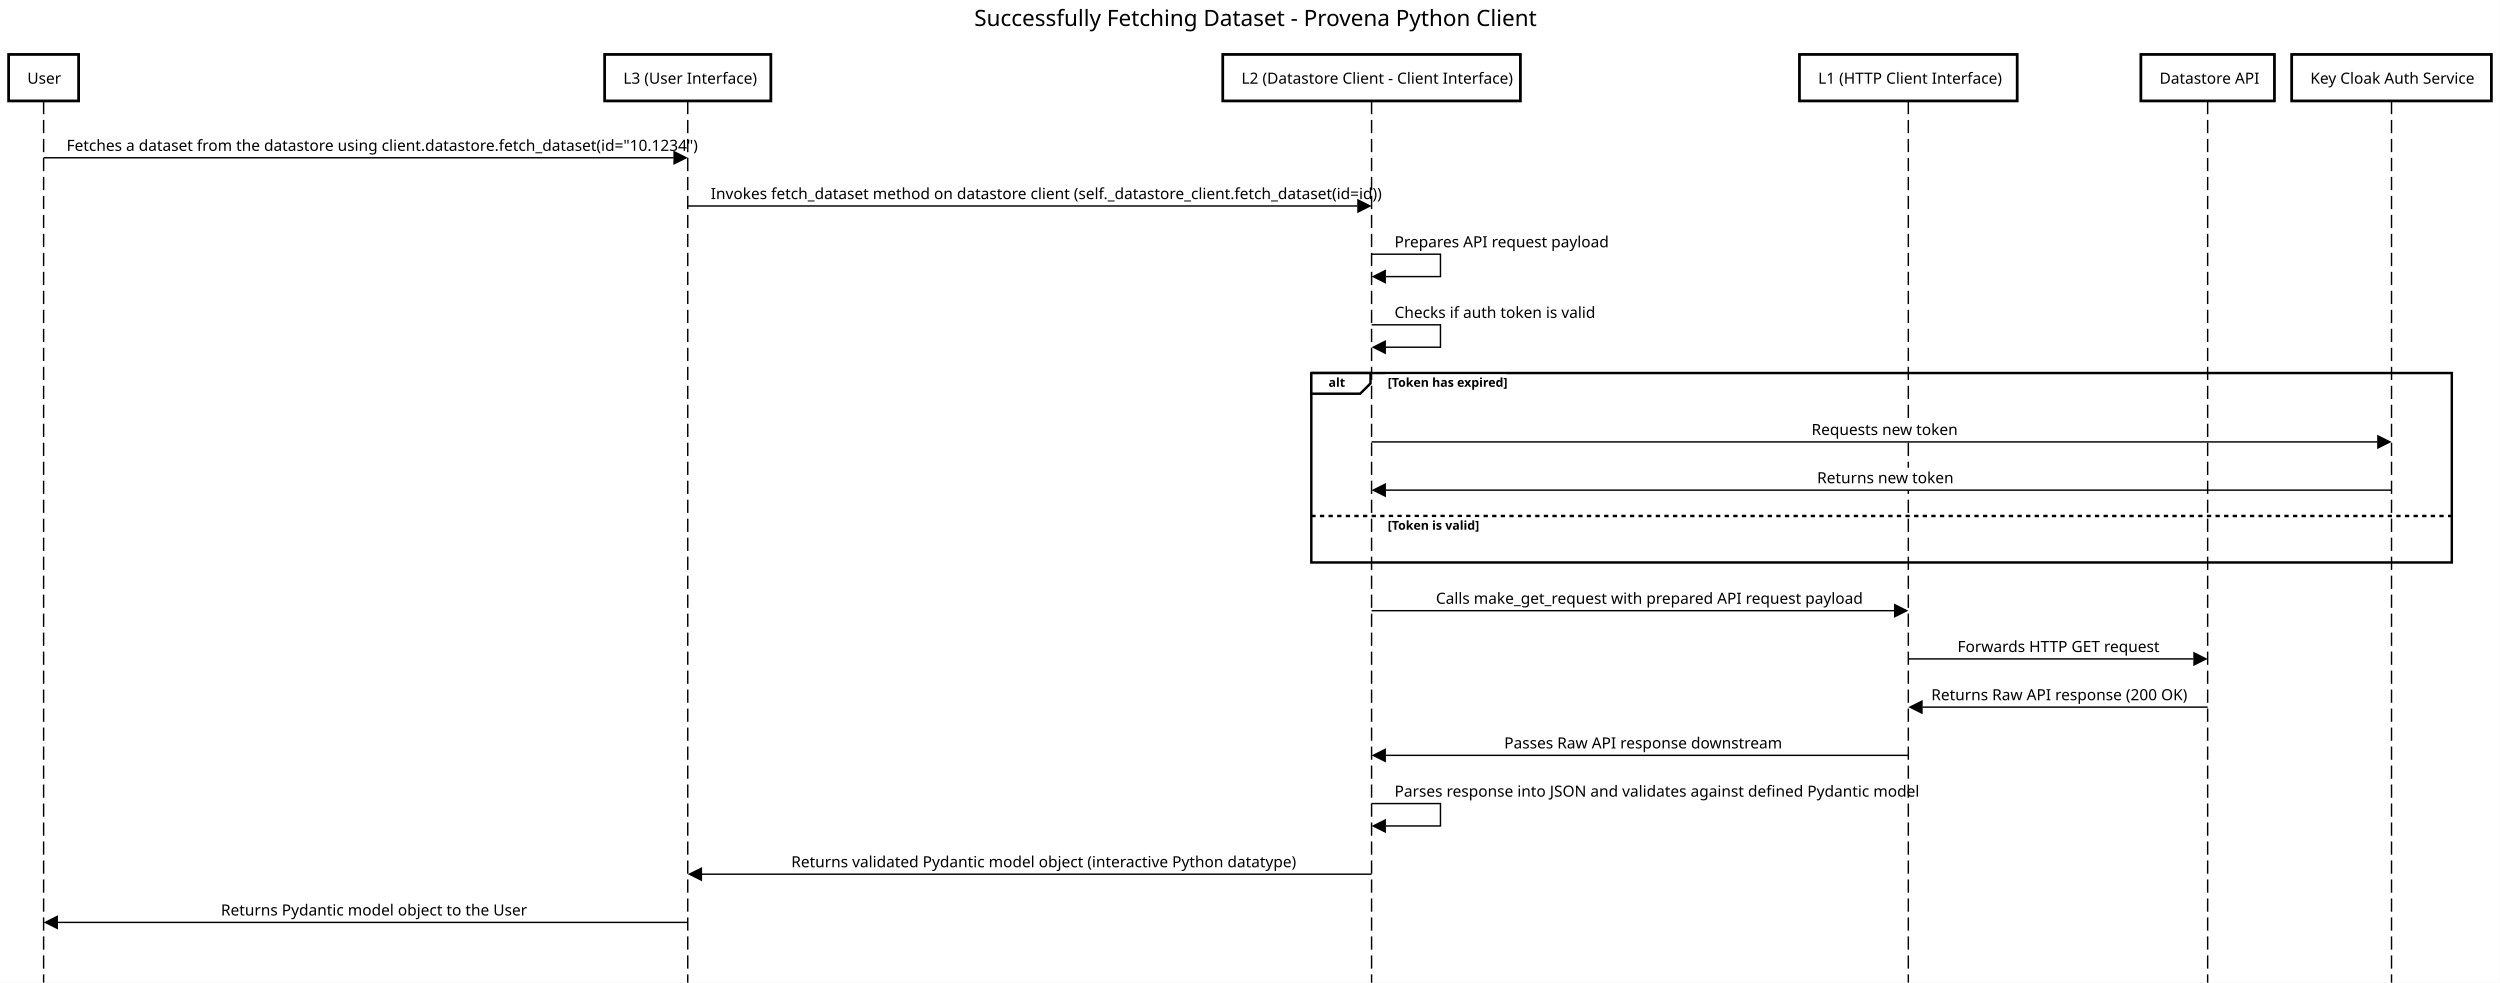
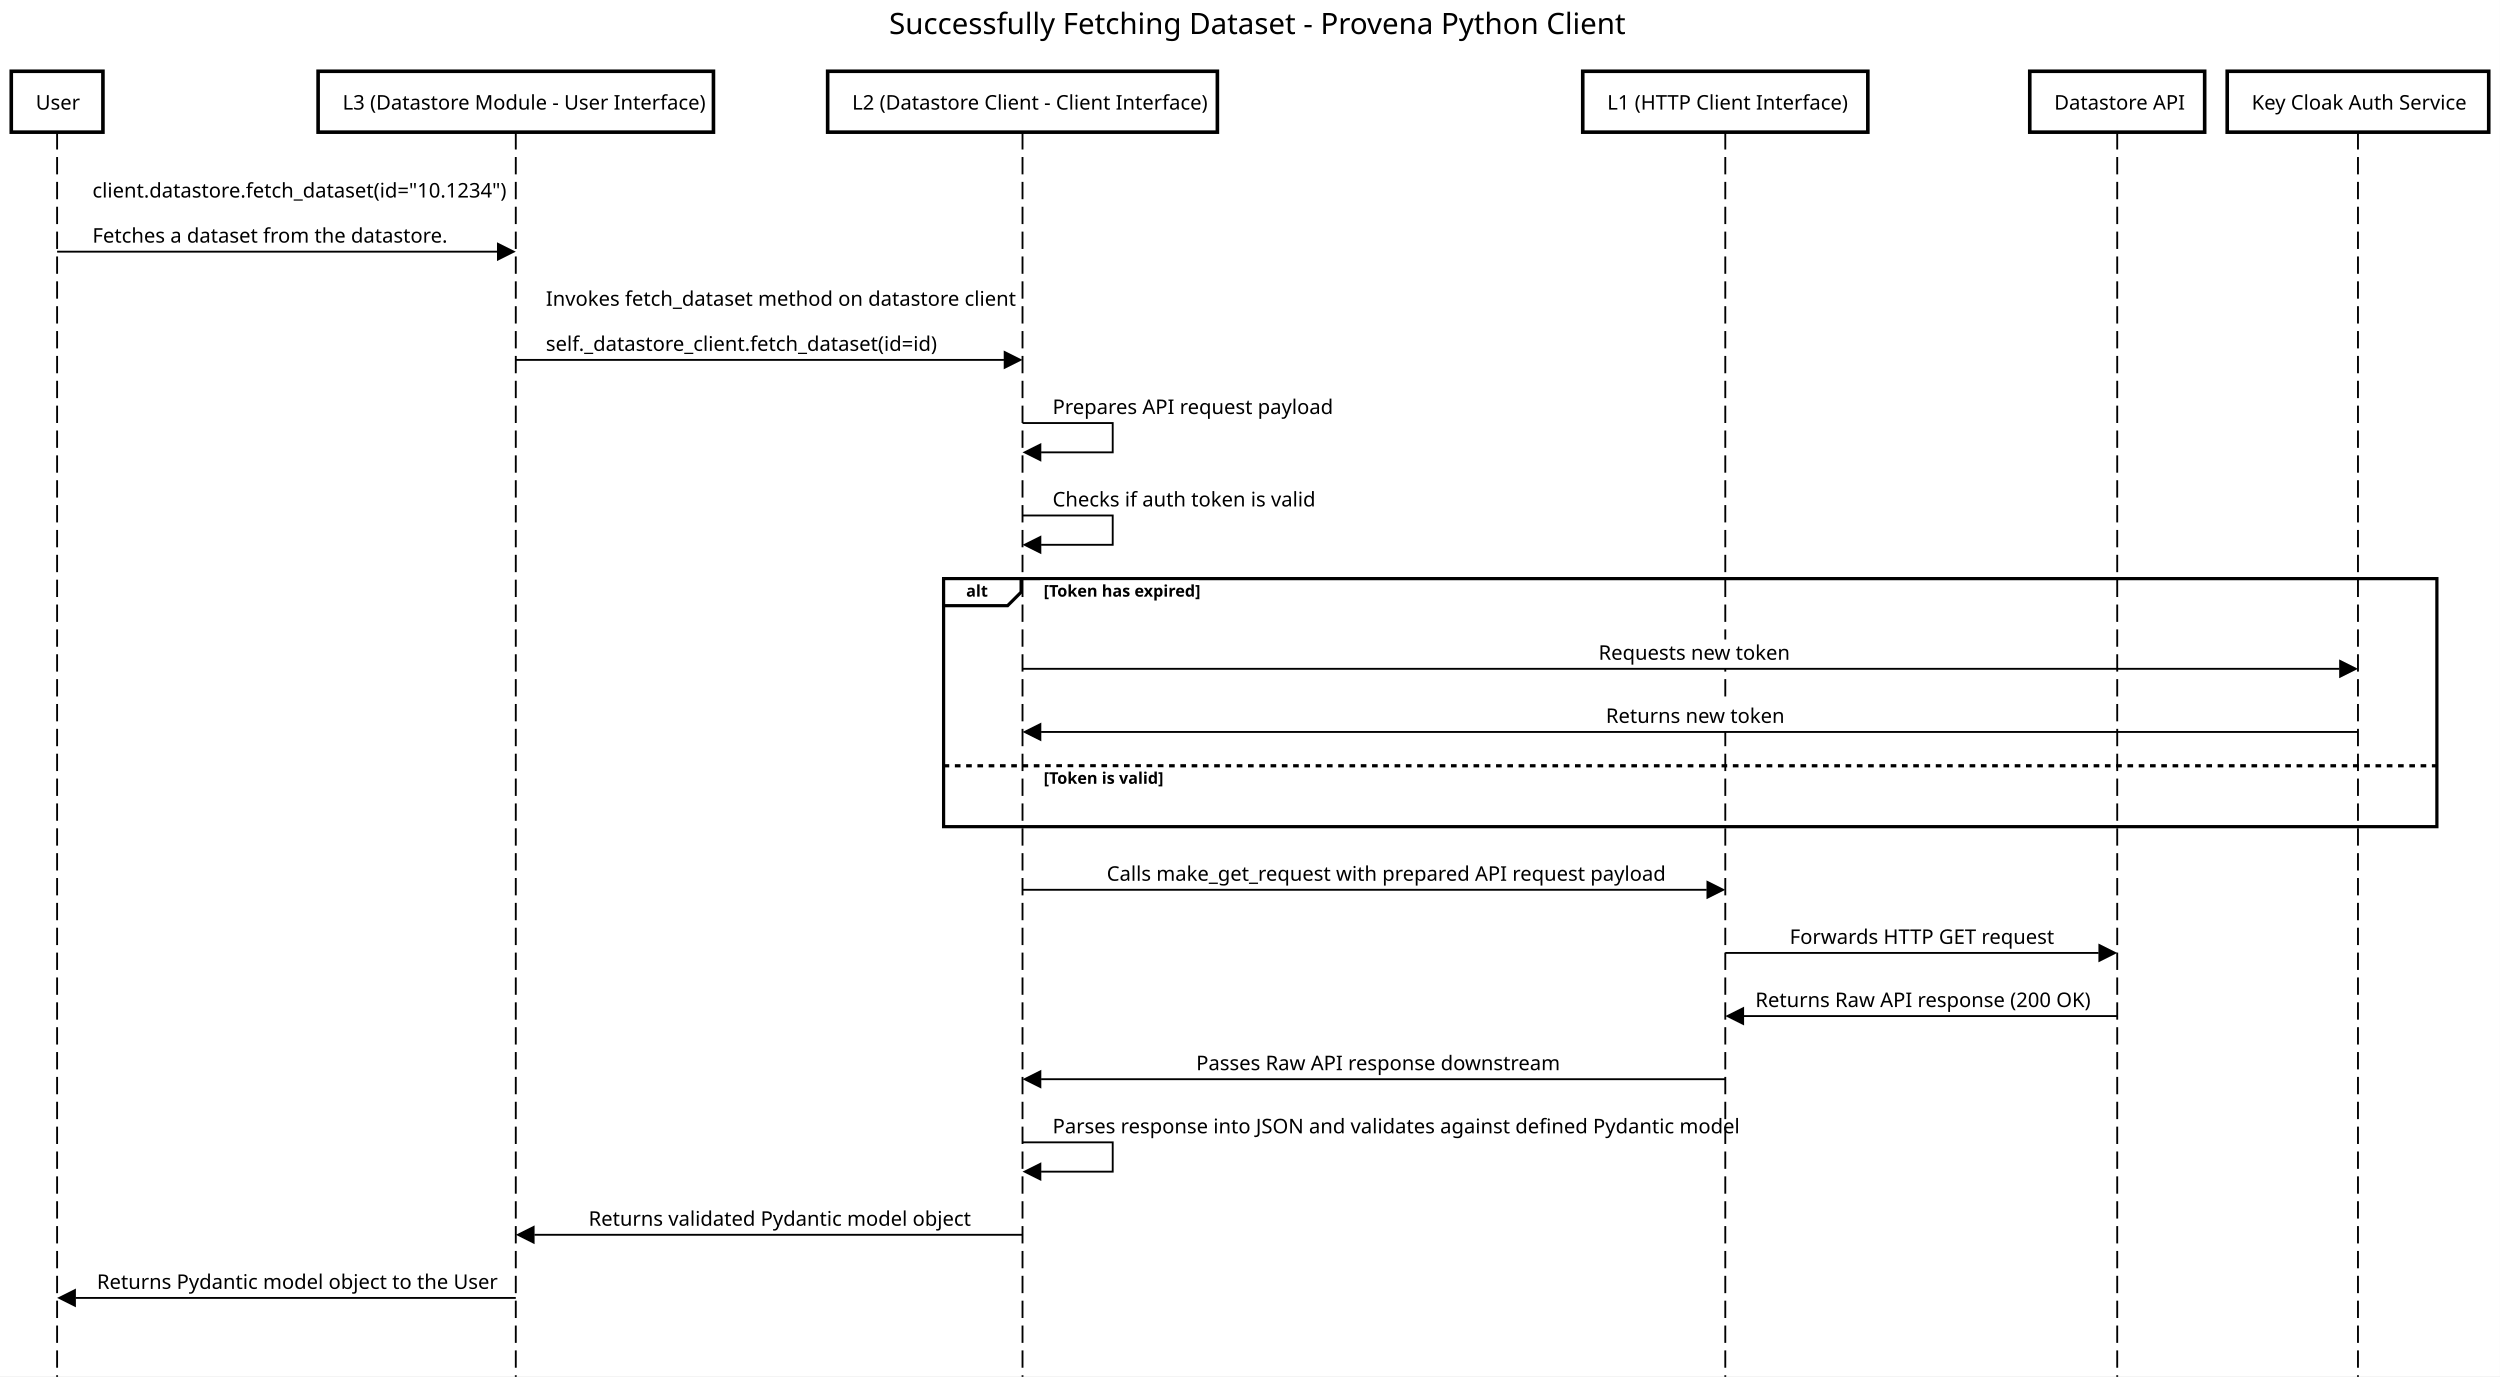
- <svg xmlns="http://www.w3.org/2000/svg" version="1.1" width="2371.341" height="932.102">
+ <svg xmlns="http://www.w3.org/2000/svg" version="1.1" width="1811.098" height="997.442">
  <defs />
  <g>
    <g />
    <g />
    <g />
    <g />
    <g />
    <g />
    <g />
    <g />
    <g />
    <g />
    <g />
    <g />
    <g />
    <g />
    <g />
    <g />
    <g />
    <g />
    <g />
    <g />
    <g />
    <g />
    <g />
    <g />
    <g />
    <g />
    <g />
    <g />
    <g />
    <g />
    <g />
    <g />
    <g />
    <g />
    <g />
    <g />
    <g />
    <g />
    <g />
    <g />
    <g />
    <g />
    <g />
    <g />
    <g />
    <g />
    <g />
    <g />
    <g />
    <g />
    <g />
    <g />
    <g />
    <g />
    <g />
    <g />
    <g />
    <g />
    <g />
    <g />
    <g />
    <g />
    <g />
    <g />
    <g />
    <g />
    <g />
    <g />
    <g />
    <g />
    <g />
    <g />
    <g />
    <g />
    <g />
    <g />
    <g />
    <g />
    <g />
    <g />
    <g />
    <g />
    <g />
    <g />
    <g />
    <g />
    <g />
    <g />
    <g />
    <g />
    <g />
    <g />
    <g />
    <g />
    <g />
    <g />
    <g />
    <g />
    <g />
    <g />
    <g />
    <g />
    <g />
    <g />
    <g />
    <g />
    <g />
    <g />
    <g />
    <g />
    <g />
    <g />
    <g />
    <g />
    <g />
    <g />
    <g />
    <g />
    <g />
    <g />
    <g />
    <g />
    <g />
    <g />
    <g />
    <g />
    <g />
    <g />
    <g />
    <g />
    <g />
    <g />
    <g />
    <g />
    <g />
    <g />
    <g />
    <g />
    <g />
    <g />
    <g />
    <g />
    <g />
    <g />
    <g />
    <g />
    <g />
    <g />
    <g />
    <g />
    <g />
    <g />
    <g />
    <g />
    <g />
    <g />
    <g />
    <g />
    <g />
    <g />
    <g />
    <g />
    <g />
    <g />
    <g />
    <g />
    <g />
    <g />
    <g />
    <g />
-     <g />
-     <g />
    <g>
-       <rect fill="white" stroke="none" x="0" y="0" width="2371" height="932" />
+       <rect fill="white" stroke="none" x="0" y="0" width="1811" height="997" />
    </g>
    <g />
    <g>
-       <path fill="none" stroke="black" paint-order="fill stroke markers" d=" M 41.367 95.739 L 41.367 932.102" stroke-miterlimit="10" stroke-width="1.361" stroke-dasharray="12.566,5.445" />
-       <path fill="none" stroke="black" paint-order="fill stroke markers" d=" M 652.351 95.739 L 652.351 932.102" stroke-miterlimit="10" stroke-width="1.361" stroke-dasharray="12.566,5.445" />
-       <path fill="none" stroke="black" paint-order="fill stroke markers" d=" M 1300.993 95.739 L 1300.993 932.102" stroke-miterlimit="10" stroke-width="1.361" stroke-dasharray="12.566,5.445" />
-       <path fill="none" stroke="black" paint-order="fill stroke markers" d=" M 1810.111 95.739 L 1810.111 932.102" stroke-miterlimit="10" stroke-width="1.361" stroke-dasharray="12.566,5.445" />
-       <path fill="none" stroke="black" paint-order="fill stroke markers" d=" M 2094.036 95.739 L 2094.036 932.102" stroke-miterlimit="10" stroke-width="1.361" stroke-dasharray="12.566,5.445" />
-       <path fill="none" stroke="black" paint-order="fill stroke markers" d=" M 2268.449 95.739 L 2268.449 932.102" stroke-miterlimit="10" stroke-width="1.361" stroke-dasharray="12.566,5.445" />
+       <path fill="none" stroke="black" paint-order="fill stroke markers" d=" M 41.367 95.739 L 41.367 997.442" stroke-miterlimit="10" stroke-width="1.361" stroke-dasharray="12.566,5.445" />
+       <path fill="none" stroke="black" paint-order="fill stroke markers" d=" M 373.654 95.739 L 373.654 997.442" stroke-miterlimit="10" stroke-width="1.361" stroke-dasharray="12.566,5.445" />
+       <path fill="none" stroke="black" paint-order="fill stroke markers" d=" M 740.75 95.739 L 740.75 997.442" stroke-miterlimit="10" stroke-width="1.361" stroke-dasharray="12.566,5.445" />
+       <path fill="none" stroke="black" paint-order="fill stroke markers" d=" M 1249.867 95.739 L 1249.867 997.442" stroke-miterlimit="10" stroke-width="1.361" stroke-dasharray="12.566,5.445" />
+       <path fill="none" stroke="black" paint-order="fill stroke markers" d=" M 1533.793 95.739 L 1533.793 997.442" stroke-miterlimit="10" stroke-width="1.361" stroke-dasharray="12.566,5.445" />
+       <path fill="none" stroke="black" paint-order="fill stroke markers" d=" M 1708.206 95.739 L 1708.206 997.442" stroke-miterlimit="10" stroke-width="1.361" stroke-dasharray="12.566,5.445" />
    </g>
    <g>
      <path fill="none" stroke="none" />
      <g>
        <path fill="white" stroke="black" paint-order="fill stroke markers" d=" M 8.168 51.634 L 74.567 51.634 L 74.567 95.739 L 8.168 95.739 L 8.168 51.634 Z" stroke-miterlimit="10" stroke-width="2.614" stroke-dasharray="" />
      </g>
      <g>
        <g />
        <text fill="black" stroke="none" font-family="sans-serif" font-size="11pt" font-style="normal" font-weight="normal" text-decoration="normal" x="25.891" y="79.404" text-anchor="start" dominant-baseline="alphabetic" xml:space="preserve">User</text>
      </g>
      <path fill="none" stroke="none" />
      <g>
-         <path fill="white" stroke="black" paint-order="fill stroke markers" d=" M 573.521 51.634 L 731.18 51.634 L 731.18 95.739 L 573.521 95.739 L 573.521 51.634 Z" stroke-miterlimit="10" stroke-width="2.614" stroke-dasharray="" />
-       </g>
-       <g>
-         <g />
-         <text fill="black" stroke="none" font-family="sans-serif" font-size="11pt" font-style="normal" font-weight="normal" text-decoration="normal" x="591.245" y="79.404" text-anchor="start" dominant-baseline="alphabetic" xml:space="preserve">L3 (User Interface)</text>
-       </g>
-       <path fill="none" stroke="none" />
-       <g>
-         <path fill="white" stroke="black" paint-order="fill stroke markers" d=" M 1159.83 51.634 L 1442.156 51.634 L 1442.156 95.739 L 1159.83 95.739 L 1159.83 51.634 Z" stroke-miterlimit="10" stroke-width="2.614" stroke-dasharray="" />
-       </g>
-       <g>
-         <g />
-         <text fill="black" stroke="none" font-family="sans-serif" font-size="11pt" font-style="normal" font-weight="normal" text-decoration="normal" x="1177.554" y="79.404" text-anchor="start" dominant-baseline="alphabetic" xml:space="preserve">L2 (Datastore Client - Client Interface)</text>
-       </g>
-       <path fill="none" stroke="none" />
-       <g>
-         <path fill="white" stroke="black" paint-order="fill stroke markers" d=" M 1706.843 51.634 L 1913.378 51.634 L 1913.378 95.739 L 1706.843 95.739 L 1706.843 51.634 Z" stroke-miterlimit="10" stroke-width="2.614" stroke-dasharray="" />
-       </g>
-       <g>
-         <g />
-         <text fill="black" stroke="none" font-family="sans-serif" font-size="11pt" font-style="normal" font-weight="normal" text-decoration="normal" x="1724.567" y="79.404" text-anchor="start" dominant-baseline="alphabetic" xml:space="preserve">L1 (HTTP Client Interface)</text>
-       </g>
-       <path fill="none" stroke="none" />
-       <g>
-         <path fill="white" stroke="black" paint-order="fill stroke markers" d=" M 2030.683 51.634 L 2157.39 51.634 L 2157.39 95.739 L 2030.683 95.739 L 2030.683 51.634 Z" stroke-miterlimit="10" stroke-width="2.614" stroke-dasharray="" />
-       </g>
-       <g>
-         <g />
-         <text fill="black" stroke="none" font-family="sans-serif" font-size="11pt" font-style="normal" font-weight="normal" text-decoration="normal" x="2048.406" y="79.404" text-anchor="start" dominant-baseline="alphabetic" xml:space="preserve">Datastore API</text>
-       </g>
-       <path fill="none" stroke="none" />
-       <g>
-         <path fill="white" stroke="black" paint-order="fill stroke markers" d=" M 2173.725 51.634 L 2363.174 51.634 L 2363.174 95.739 L 2173.725 95.739 L 2173.725 51.634 Z" stroke-miterlimit="10" stroke-width="2.614" stroke-dasharray="" />
-       </g>
-       <g>
-         <g />
-         <text fill="black" stroke="none" font-family="sans-serif" font-size="11pt" font-style="normal" font-weight="normal" text-decoration="normal" x="2191.449" y="79.404" text-anchor="start" dominant-baseline="alphabetic" xml:space="preserve">Key Cloak Auth Service</text>
+         <path fill="white" stroke="black" paint-order="fill stroke markers" d=" M 230.454 51.634 L 516.853 51.634 L 516.853 95.739 L 230.454 95.739 L 230.454 51.634 Z" stroke-miterlimit="10" stroke-width="2.614" stroke-dasharray="" />
+       </g>
+       <g>
+         <g />
+         <text fill="black" stroke="none" font-family="sans-serif" font-size="11pt" font-style="normal" font-weight="normal" text-decoration="normal" x="248.178" y="79.404" text-anchor="start" dominant-baseline="alphabetic" xml:space="preserve">L3 (Datastore Module - User Interface)</text>
+       </g>
+       <path fill="none" stroke="none" />
+       <g>
+         <path fill="white" stroke="black" paint-order="fill stroke markers" d=" M 599.587 51.634 L 881.913 51.634 L 881.913 95.739 L 599.587 95.739 L 599.587 51.634 Z" stroke-miterlimit="10" stroke-width="2.614" stroke-dasharray="" />
+       </g>
+       <g>
+         <g />
+         <text fill="black" stroke="none" font-family="sans-serif" font-size="11pt" font-style="normal" font-weight="normal" text-decoration="normal" x="617.311" y="79.404" text-anchor="start" dominant-baseline="alphabetic" xml:space="preserve">L2 (Datastore Client - Client Interface)</text>
+       </g>
+       <path fill="none" stroke="none" />
+       <g>
+         <path fill="white" stroke="black" paint-order="fill stroke markers" d=" M 1146.6 51.634 L 1353.135 51.634 L 1353.135 95.739 L 1146.6 95.739 L 1146.6 51.634 Z" stroke-miterlimit="10" stroke-width="2.614" stroke-dasharray="" />
+       </g>
+       <g>
+         <g />
+         <text fill="black" stroke="none" font-family="sans-serif" font-size="11pt" font-style="normal" font-weight="normal" text-decoration="normal" x="1164.323" y="79.404" text-anchor="start" dominant-baseline="alphabetic" xml:space="preserve">L1 (HTTP Client Interface)</text>
+       </g>
+       <path fill="none" stroke="none" />
+       <g>
+         <path fill="white" stroke="black" paint-order="fill stroke markers" d=" M 1470.439 51.634 L 1597.147 51.634 L 1597.147 95.739 L 1470.439 95.739 L 1470.439 51.634 Z" stroke-miterlimit="10" stroke-width="2.614" stroke-dasharray="" />
+       </g>
+       <g>
+         <g />
+         <text fill="black" stroke="none" font-family="sans-serif" font-size="11pt" font-style="normal" font-weight="normal" text-decoration="normal" x="1488.163" y="79.404" text-anchor="start" dominant-baseline="alphabetic" xml:space="preserve">Datastore API</text>
+       </g>
+       <path fill="none" stroke="none" />
+       <g>
+         <path fill="white" stroke="black" paint-order="fill stroke markers" d=" M 1613.482 51.634 L 1802.931 51.634 L 1802.931 95.739 L 1613.482 95.739 L 1613.482 51.634 Z" stroke-miterlimit="10" stroke-width="2.614" stroke-dasharray="" />
+       </g>
+       <g>
+         <g />
+         <text fill="black" stroke="none" font-family="sans-serif" font-size="11pt" font-style="normal" font-weight="normal" text-decoration="normal" x="1631.205" y="79.404" text-anchor="start" dominant-baseline="alphabetic" xml:space="preserve">Key Cloak Auth Service</text>
      </g>
    </g>
    <g>
      <g>
-         <text fill="black" stroke="none" font-family="sans-serif" font-size="16pt" font-style="normal" font-weight="normal" text-decoration="normal" x="924.083" y="24.651" text-anchor="start" dominant-baseline="alphabetic" xml:space="preserve">Successfully Fetching Dataset - Provena Python Client </text>
-       </g>
-       <g>
-         <rect fill="white" stroke="none" x="60.697" y="128.41" width="572.323" height="21.236" />
-         <text fill="black" stroke="none" font-family="sans-serif" font-size="11pt" font-style="normal" font-weight="normal" text-decoration="normal" x="63.148" y="143.111" text-anchor="start" dominant-baseline="alphabetic" xml:space="preserve">Fetches a dataset from the datastore using client.datastore.fetch_dataset(id="10.1234")</text>
-       </g>
-       <g>
-         <path fill="none" stroke="black" paint-order="fill stroke markers" d=" M 41.367 149.645 L 638.901 149.645" stroke-miterlimit="10" stroke-width="1.361" stroke-dasharray="" />
-         <g transform="translate(652.3507,149.6453) translate(-652.3507,-149.6453)">
-           <path fill="black" stroke="none" paint-order="stroke fill markers" d=" M 638.738 142.839 L 652.351 149.645 L 638.738 156.452 Z" />
-         </g>
-       </g>
-       <g>
-         <rect fill="white" stroke="none" x="671.681" y="174.148" width="609.983" height="21.236" />
-         <text fill="black" stroke="none" font-family="sans-serif" font-size="11pt" font-style="normal" font-weight="normal" text-decoration="normal" x="674.131" y="188.85" text-anchor="start" dominant-baseline="alphabetic" xml:space="preserve">Invokes fetch_dataset method on datastore client (self._datastore_client.fetch_dataset(id=id))</text>
-       </g>
-       <g>
-         <path fill="none" stroke="black" paint-order="fill stroke markers" d=" M 652.351 195.384 L 1287.544 195.384" stroke-miterlimit="10" stroke-width="1.361" stroke-dasharray="" />
-         <g transform="translate(1300.993,195.3839) translate(-1300.993,-195.3839)">
-           <path fill="black" stroke="none" paint-order="stroke fill markers" d=" M 1287.381 188.578 L 1300.993 195.384 L 1287.381 202.19 Z" />
-         </g>
-       </g>
-       <g>
-         <rect fill="white" stroke="none" x="1320.323" y="219.887" width="200.484" height="21.236" />
-         <text fill="black" stroke="none" font-family="sans-serif" font-size="11pt" font-style="normal" font-weight="normal" text-decoration="normal" x="1322.774" y="234.588" text-anchor="start" dominant-baseline="alphabetic" xml:space="preserve">Prepares API request payload</text>
-       </g>
-       <g>
-         <path fill="none" stroke="black" paint-order="fill stroke markers" d=" M 1300.993 241.122 L 1366.334 241.122 L 1366.334 262.358 L 1314.443 262.358" stroke-miterlimit="10" stroke-width="1.361" stroke-dasharray="" />
-         <g transform="translate(1300.993,262.3582) translate(-1300.993,-262.3582)">
-           <path fill="black" stroke="none" paint-order="stroke fill markers" d=" M 1314.606 255.552 L 1300.993 262.358 L 1314.606 269.165 Z" />
-         </g>
-       </g>
-       <g>
-         <rect fill="white" stroke="none" x="1320.323" y="286.861" width="186.611" height="21.236" />
-         <text fill="black" stroke="none" font-family="sans-serif" font-size="11pt" font-style="normal" font-weight="normal" text-decoration="normal" x="1322.774" y="301.563" text-anchor="start" dominant-baseline="alphabetic" xml:space="preserve">Checks if auth token is valid</text>
-       </g>
-       <g>
-         <path fill="none" stroke="black" paint-order="fill stroke markers" d=" M 1300.993 308.097 L 1366.334 308.097 L 1366.334 329.333 L 1314.443 329.333" stroke-miterlimit="10" stroke-width="1.361" stroke-dasharray="" />
-         <g transform="translate(1300.993,329.3325) translate(-1300.993,-329.3325)">
-           <path fill="black" stroke="none" paint-order="stroke fill markers" d=" M 1314.606 322.526 L 1300.993 329.333 L 1314.606 336.139 Z" />
-         </g>
-       </g>
-       <g>
-         <rect fill="white" stroke="none" x="1715.854" y="397.94" width="137.735" height="21.236" />
-         <text fill="black" stroke="none" font-family="sans-serif" font-size="11pt" font-style="normal" font-weight="normal" text-decoration="normal" x="1718.304" y="412.642" text-anchor="start" dominant-baseline="alphabetic" xml:space="preserve">Requests new token</text>
-       </g>
-       <g>
-         <path fill="none" stroke="black" paint-order="fill stroke markers" d=" M 1300.993 419.176 L 2255 419.176" stroke-miterlimit="10" stroke-width="1.361" stroke-dasharray="" />
-         <g transform="translate(2268.449,419.1762) translate(-2268.449,-419.1762)">
-           <path fill="black" stroke="none" paint-order="stroke fill markers" d=" M 2254.837 412.37 L 2268.449 419.176 L 2254.837 425.983 Z" />
-         </g>
-       </g>
-       <g>
-         <rect fill="white" stroke="none" x="1721.154" y="443.679" width="127.134" height="21.236" />
-         <text fill="black" stroke="none" font-family="sans-serif" font-size="11pt" font-style="normal" font-weight="normal" text-decoration="normal" x="1723.605" y="458.381" text-anchor="start" dominant-baseline="alphabetic" xml:space="preserve">Returns new token</text>
-       </g>
-       <g>
-         <path fill="none" stroke="black" paint-order="fill stroke markers" d=" M 2268.449 464.915 L 1314.443 464.915" stroke-miterlimit="10" stroke-width="1.361" stroke-dasharray="" />
-         <g transform="translate(1300.993,464.9147) translate(-1300.993,-464.9147)">
-           <path fill="black" stroke="none" paint-order="stroke fill markers" d=" M 1314.606 458.108 L 1300.993 464.915 L 1314.606 471.721 Z" />
-         </g>
-       </g>
-       <g>
-         <rect fill="white" stroke="none" x="1359.558" y="558.025" width="391.987" height="21.236" />
-         <text fill="black" stroke="none" font-family="sans-serif" font-size="11pt" font-style="normal" font-weight="normal" text-decoration="normal" x="1362.009" y="572.727" text-anchor="start" dominant-baseline="alphabetic" xml:space="preserve">Calls make_get_request with prepared API request payload</text>
-       </g>
-       <g>
-         <path fill="none" stroke="black" paint-order="fill stroke markers" d=" M 1300.993 579.261 L 1796.661 579.261" stroke-miterlimit="10" stroke-width="1.361" stroke-dasharray="" />
-         <g transform="translate(1810.111,579.2612) translate(-1810.111,-579.2612)">
-           <path fill="black" stroke="none" paint-order="stroke fill markers" d=" M 1796.498 572.455 L 1810.111 579.261 L 1796.498 586.067 Z" />
-         </g>
-       </g>
-       <g>
-         <rect fill="white" stroke="none" x="1854.312" y="603.764" width="195.523" height="21.236" />
-         <text fill="black" stroke="none" font-family="sans-serif" font-size="11pt" font-style="normal" font-weight="normal" text-decoration="normal" x="1856.762" y="618.466" text-anchor="start" dominant-baseline="alphabetic" xml:space="preserve">Forwards HTTP GET request</text>
-       </g>
-       <g>
-         <path fill="none" stroke="black" paint-order="fill stroke markers" d=" M 1810.111 625 L 2080.587 625" stroke-miterlimit="10" stroke-width="1.361" stroke-dasharray="" />
-         <g transform="translate(2094.036,624.9997) translate(-2094.036,-624.9997)">
-           <path fill="black" stroke="none" paint-order="stroke fill markers" d=" M 2080.423 618.193 L 2094.036 625 L 2080.423 631.806 Z" />
-         </g>
-       </g>
-       <g>
-         <rect fill="white" stroke="none" x="1829.441" y="649.503" width="245.266" height="21.236" />
-         <text fill="black" stroke="none" font-family="sans-serif" font-size="11pt" font-style="normal" font-weight="normal" text-decoration="normal" x="1831.891" y="664.204" text-anchor="start" dominant-baseline="alphabetic" xml:space="preserve">Returns Raw API response (200 OK)</text>
-       </g>
-       <g>
-         <path fill="none" stroke="black" paint-order="fill stroke markers" d=" M 2094.036 670.738 L 1823.56 670.738" stroke-miterlimit="10" stroke-width="1.361" stroke-dasharray="" />
-         <g transform="translate(1810.111,670.7383) translate(-1810.111,-670.7383)">
-           <path fill="black" stroke="none" paint-order="stroke fill markers" d=" M 1823.723 663.932 L 1810.111 670.738 L 1823.723 677.545 Z" />
-         </g>
-       </g>
-       <g>
-         <rect fill="white" stroke="none" x="1424.362" y="695.241" width="262.381" height="21.236" />
-         <text fill="black" stroke="none" font-family="sans-serif" font-size="11pt" font-style="normal" font-weight="normal" text-decoration="normal" x="1426.812" y="709.943" text-anchor="start" dominant-baseline="alphabetic" xml:space="preserve">Passes Raw API response downstream</text>
-       </g>
-       <g>
-         <path fill="none" stroke="black" paint-order="fill stroke markers" d=" M 1810.111 716.477 L 1314.443 716.477" stroke-miterlimit="10" stroke-width="1.361" stroke-dasharray="" />
-         <g transform="translate(1300.993,716.4769) translate(-1300.993,-716.4769)">
-           <path fill="black" stroke="none" paint-order="stroke fill markers" d=" M 1314.606 709.671 L 1300.993 716.477 L 1314.606 723.283 Z" />
-         </g>
-       </g>
-       <g>
-         <rect fill="white" stroke="none" x="1320.323" y="740.98" width="484.07" height="21.236" />
-         <text fill="black" stroke="none" font-family="sans-serif" font-size="11pt" font-style="normal" font-weight="normal" text-decoration="normal" x="1322.774" y="755.681" text-anchor="start" dominant-baseline="alphabetic" xml:space="preserve">Parses response into JSON and validates against defined Pydantic model</text>
-       </g>
-       <g>
-         <path fill="none" stroke="black" paint-order="fill stroke markers" d=" M 1300.993 762.215 L 1366.334 762.215 L 1366.334 783.451 L 1314.443 783.451" stroke-miterlimit="10" stroke-width="1.361" stroke-dasharray="" />
-         <g transform="translate(1300.993,783.4512) translate(-1300.993,-783.4512)">
-           <path fill="black" stroke="none" paint-order="stroke fill markers" d=" M 1314.606 776.645 L 1300.993 783.451 L 1314.606 790.258 Z" />
-         </g>
-       </g>
-       <g>
-         <rect fill="white" stroke="none" x="748.091" y="807.954" width="457.162" height="21.236" />
-         <text fill="black" stroke="none" font-family="sans-serif" font-size="11pt" font-style="normal" font-weight="normal" text-decoration="normal" x="750.541" y="822.656" text-anchor="start" dominant-baseline="alphabetic" xml:space="preserve">Returns validated Pydantic model object (interactive Python datatype)</text>
-       </g>
-       <g>
-         <path fill="none" stroke="black" paint-order="fill stroke markers" d=" M 1300.993 829.19 L 665.8 829.19" stroke-miterlimit="10" stroke-width="1.361" stroke-dasharray="" />
-         <g transform="translate(652.3507,829.1898) translate(-652.3507,-829.1898)">
-           <path fill="black" stroke="none" paint-order="stroke fill markers" d=" M 665.963 822.383 L 652.351 829.19 L 665.963 835.996 Z" />
-         </g>
-       </g>
-       <g>
-         <rect fill="white" stroke="none" x="207.107" y="853.693" width="279.503" height="21.236" />
-         <text fill="black" stroke="none" font-family="sans-serif" font-size="11pt" font-style="normal" font-weight="normal" text-decoration="normal" x="209.558" y="868.394" text-anchor="start" dominant-baseline="alphabetic" xml:space="preserve">Returns Pydantic model object to the User</text>
-       </g>
-       <g>
-         <path fill="none" stroke="black" paint-order="fill stroke markers" d=" M 652.351 874.928 L 54.817 874.928" stroke-miterlimit="10" stroke-width="1.361" stroke-dasharray="" />
-         <g transform="translate(41.36731,874.9283) translate(-41.36731,-874.9283)">
-           <path fill="black" stroke="none" paint-order="stroke fill markers" d=" M 54.98 868.122 L 41.367 874.928 L 54.98 881.735 Z" />
-         </g>
-       </g>
-       <g>
-         <g />
-         <path fill="none" stroke="black" paint-order="fill stroke markers" d=" M 1243.82 353.835 L 2325.623 353.835 L 2325.623 533.523 L 1243.82 533.523 L 1243.82 353.835 Z" stroke-miterlimit="10" stroke-width="2.334" stroke-dasharray="" />
-         <path fill="white" stroke="black" paint-order="fill stroke markers" d=" M 1243.82 353.835 L 1243.82 373.438 L 1290.179 373.438 L 1299.98 363.636 L 1299.98 353.835 L 1243.82 353.835" stroke-miterlimit="10" stroke-width="2.334" stroke-dasharray="" />
-         <text fill="black" stroke="none" font-family="sans-serif" font-size="8.8pt" font-style="normal" font-weight="bold" text-decoration="normal" x="1260.155" y="366.904" text-anchor="start" dominant-baseline="alphabetic" xml:space="preserve">alt</text>
+         <text fill="black" stroke="none" font-family="sans-serif" font-size="16pt" font-style="normal" font-weight="normal" text-decoration="normal" x="644.083" y="24.651" text-anchor="start" dominant-baseline="alphabetic" xml:space="preserve">Successfully Fetching Dataset - Provena Python Client </text>
+       </g>
+       <g>
+         <rect fill="white" stroke="none" x="60.697" y="128.41" width="293.626" height="21.236" />
+         <rect fill="white" stroke="none" x="60.697" y="161.08" width="252.624" height="21.236" />
+         <text fill="black" stroke="none" font-family="sans-serif" font-size="11pt" font-style="normal" font-weight="normal" text-decoration="normal" x="63.148" y="143.111" text-anchor="start" dominant-baseline="alphabetic" xml:space="preserve"> client.datastore.fetch_dataset(id="10.1234")</text>
+         <text fill="black" stroke="none" font-family="sans-serif" font-size="11pt" font-style="normal" font-weight="normal" text-decoration="normal" x="63.148" y="175.782" text-anchor="start" dominant-baseline="alphabetic" xml:space="preserve"> Fetches a dataset from the datastore.</text>
+       </g>
+       <g>
+         <path fill="none" stroke="black" paint-order="fill stroke markers" d=" M 41.367 182.316 L 360.204 182.316" stroke-miterlimit="10" stroke-width="1.361" stroke-dasharray="" />
+         <g transform="translate(373.6536,182.3157) translate(-373.6536,-182.3157)">
+           <path fill="black" stroke="none" paint-order="stroke fill markers" d=" M 360.041 175.509 L 373.654 182.316 L 360.041 189.122 Z" />
+         </g>
+       </g>
+       <g>
+         <rect fill="white" stroke="none" x="392.984" y="206.819" width="328.437" height="21.236" />
+         <rect fill="white" stroke="none" x="392.984" y="239.489" width="276.683" height="21.236" />
+         <text fill="black" stroke="none" font-family="sans-serif" font-size="11pt" font-style="normal" font-weight="normal" text-decoration="normal" x="395.434" y="221.52" text-anchor="start" dominant-baseline="alphabetic" xml:space="preserve">Invokes fetch_dataset method on datastore client </text>
+         <text fill="black" stroke="none" font-family="sans-serif" font-size="11pt" font-style="normal" font-weight="normal" text-decoration="normal" x="395.434" y="254.191" text-anchor="start" dominant-baseline="alphabetic" xml:space="preserve">self._datastore_client.fetch_dataset(id=id)</text>
+       </g>
+       <g>
+         <path fill="none" stroke="black" paint-order="fill stroke markers" d=" M 373.654 260.725 L 727.301 260.725" stroke-miterlimit="10" stroke-width="1.361" stroke-dasharray="" />
+         <g transform="translate(740.7501,260.7247) translate(-740.7501,-260.7247)">
+           <path fill="black" stroke="none" paint-order="stroke fill markers" d=" M 727.137 253.918 L 740.75 260.725 L 727.137 267.531 Z" />
+         </g>
+       </g>
+       <g>
+         <rect fill="white" stroke="none" x="760.08" y="285.227" width="200.484" height="21.236" />
+         <text fill="black" stroke="none" font-family="sans-serif" font-size="11pt" font-style="normal" font-weight="normal" text-decoration="normal" x="762.53" y="299.929" text-anchor="start" dominant-baseline="alphabetic" xml:space="preserve">Prepares API request payload</text>
+       </g>
+       <g>
+         <path fill="none" stroke="black" paint-order="fill stroke markers" d=" M 740.75 306.463 L 806.091 306.463 L 806.091 327.699 L 754.199 327.699" stroke-miterlimit="10" stroke-width="1.361" stroke-dasharray="" />
+         <g transform="translate(740.7501,327.699) translate(-740.7501,-327.699)">
+           <path fill="black" stroke="none" paint-order="stroke fill markers" d=" M 754.363 320.893 L 740.75 327.699 L 754.363 334.505 Z" />
+         </g>
+       </g>
+       <g>
+         <rect fill="white" stroke="none" x="760.08" y="352.202" width="186.611" height="21.236" />
+         <text fill="black" stroke="none" font-family="sans-serif" font-size="11pt" font-style="normal" font-weight="normal" text-decoration="normal" x="762.53" y="366.904" text-anchor="start" dominant-baseline="alphabetic" xml:space="preserve">Checks if auth token is valid</text>
+       </g>
+       <g>
+         <path fill="none" stroke="black" paint-order="fill stroke markers" d=" M 740.75 373.438 L 806.091 373.438 L 806.091 394.673 L 754.199 394.673" stroke-miterlimit="10" stroke-width="1.361" stroke-dasharray="" />
+         <g transform="translate(740.7501,394.6734) translate(-740.7501,-394.6734)">
+           <path fill="black" stroke="none" paint-order="stroke fill markers" d=" M 754.363 387.867 L 740.75 394.673 L 754.363 401.48 Z" />
+         </g>
+       </g>
+       <g>
+         <rect fill="white" stroke="none" x="1155.611" y="463.281" width="137.735" height="21.236" />
+         <text fill="black" stroke="none" font-family="sans-serif" font-size="11pt" font-style="normal" font-weight="normal" text-decoration="normal" x="1158.061" y="477.983" text-anchor="start" dominant-baseline="alphabetic" xml:space="preserve">Requests new token</text>
+       </g>
+       <g>
+         <path fill="none" stroke="black" paint-order="fill stroke markers" d=" M 740.75 484.517 L 1694.757 484.517" stroke-miterlimit="10" stroke-width="1.361" stroke-dasharray="" />
+         <g transform="translate(1708.206,484.517) translate(-1708.206,-484.517)">
+           <path fill="black" stroke="none" paint-order="stroke fill markers" d=" M 1694.593 477.711 L 1708.206 484.517 L 1694.593 491.323 Z" />
+         </g>
+       </g>
+       <g>
+         <rect fill="white" stroke="none" x="1160.911" y="509.02" width="127.134" height="21.236" />
+         <text fill="black" stroke="none" font-family="sans-serif" font-size="11pt" font-style="normal" font-weight="normal" text-decoration="normal" x="1163.361" y="523.721" text-anchor="start" dominant-baseline="alphabetic" xml:space="preserve">Returns new token</text>
+       </g>
+       <g>
+         <path fill="none" stroke="black" paint-order="fill stroke markers" d=" M 1708.206 530.256 L 754.199 530.256" stroke-miterlimit="10" stroke-width="1.361" stroke-dasharray="" />
+         <g transform="translate(740.7501,530.2555) translate(-740.7501,-530.2555)">
+           <path fill="black" stroke="none" paint-order="stroke fill markers" d=" M 754.363 523.449 L 740.75 530.256 L 754.363 537.062 Z" />
+         </g>
+       </g>
+       <g>
+         <rect fill="white" stroke="none" x="799.315" y="623.366" width="391.987" height="21.236" />
+         <text fill="black" stroke="none" font-family="sans-serif" font-size="11pt" font-style="normal" font-weight="normal" text-decoration="normal" x="801.766" y="638.068" text-anchor="start" dominant-baseline="alphabetic" xml:space="preserve">Calls make_get_request with prepared API request payload</text>
+       </g>
+       <g>
+         <path fill="none" stroke="black" paint-order="fill stroke markers" d=" M 740.75 644.602 L 1236.418 644.602" stroke-miterlimit="10" stroke-width="1.361" stroke-dasharray="" />
+         <g transform="translate(1249.867,644.602) translate(-1249.867,-644.602)">
+           <path fill="black" stroke="none" paint-order="stroke fill markers" d=" M 1236.255 637.796 L 1249.867 644.602 L 1236.255 651.408 Z" />
+         </g>
+       </g>
+       <g>
+         <rect fill="white" stroke="none" x="1294.069" y="669.105" width="195.523" height="21.236" />
+         <text fill="black" stroke="none" font-family="sans-serif" font-size="11pt" font-style="normal" font-weight="normal" text-decoration="normal" x="1296.519" y="683.806" text-anchor="start" dominant-baseline="alphabetic" xml:space="preserve">Forwards HTTP GET request</text>
+       </g>
+       <g>
+         <path fill="none" stroke="black" paint-order="fill stroke markers" d=" M 1249.867 690.341 L 1520.344 690.341" stroke-miterlimit="10" stroke-width="1.361" stroke-dasharray="" />
+         <g transform="translate(1533.793,690.3405) translate(-1533.793,-690.3405)">
+           <path fill="black" stroke="none" paint-order="stroke fill markers" d=" M 1520.18 683.534 L 1533.793 690.341 L 1520.18 697.147 Z" />
+         </g>
+       </g>
+       <g>
+         <rect fill="white" stroke="none" x="1269.197" y="714.843" width="245.266" height="21.236" />
+         <text fill="black" stroke="none" font-family="sans-serif" font-size="11pt" font-style="normal" font-weight="normal" text-decoration="normal" x="1271.648" y="729.545" text-anchor="start" dominant-baseline="alphabetic" xml:space="preserve">Returns Raw API response (200 OK)</text>
+       </g>
+       <g>
+         <path fill="none" stroke="black" paint-order="fill stroke markers" d=" M 1533.793 736.079 L 1263.317 736.079" stroke-miterlimit="10" stroke-width="1.361" stroke-dasharray="" />
+         <g transform="translate(1249.867,736.0791) translate(-1249.867,-736.0791)">
+           <path fill="black" stroke="none" paint-order="stroke fill markers" d=" M 1263.48 729.273 L 1249.867 736.079 L 1263.48 742.885 Z" />
+         </g>
+       </g>
+       <g>
+         <rect fill="white" stroke="none" x="864.118" y="760.582" width="262.381" height="21.236" />
+         <text fill="black" stroke="none" font-family="sans-serif" font-size="11pt" font-style="normal" font-weight="normal" text-decoration="normal" x="866.569" y="775.284" text-anchor="start" dominant-baseline="alphabetic" xml:space="preserve">Passes Raw API response downstream</text>
+       </g>
+       <g>
+         <path fill="none" stroke="black" paint-order="fill stroke markers" d=" M 1249.867 781.818 L 754.199 781.818" stroke-miterlimit="10" stroke-width="1.361" stroke-dasharray="" />
+         <g transform="translate(740.7501,781.8177) translate(-740.7501,-781.8177)">
+           <path fill="black" stroke="none" paint-order="stroke fill markers" d=" M 754.363 775.011 L 740.75 781.818 L 754.363 788.624 Z" />
+         </g>
+       </g>
+       <g>
+         <rect fill="white" stroke="none" x="760.08" y="806.32" width="484.07" height="21.236" />
+         <text fill="black" stroke="none" font-family="sans-serif" font-size="11pt" font-style="normal" font-weight="normal" text-decoration="normal" x="762.53" y="821.022" text-anchor="start" dominant-baseline="alphabetic" xml:space="preserve">Parses response into JSON and validates against defined Pydantic model</text>
+       </g>
+       <g>
+         <path fill="none" stroke="black" paint-order="fill stroke markers" d=" M 740.75 827.556 L 806.091 827.556 L 806.091 848.792 L 754.199 848.792" stroke-miterlimit="10" stroke-width="1.361" stroke-dasharray="" />
+         <g transform="translate(740.7501,848.792) translate(-740.7501,-848.792)">
+           <path fill="black" stroke="none" paint-order="stroke fill markers" d=" M 754.363 841.986 L 740.75 848.792 L 754.363 855.598 Z" />
+         </g>
+       </g>
+       <g>
+         <rect fill="white" stroke="none" x="423.961" y="873.295" width="266.482" height="21.236" />
+         <text fill="black" stroke="none" font-family="sans-serif" font-size="11pt" font-style="normal" font-weight="normal" text-decoration="normal" x="426.411" y="887.997" text-anchor="start" dominant-baseline="alphabetic" xml:space="preserve">Returns validated Pydantic model object</text>
+       </g>
+       <g>
+         <path fill="none" stroke="black" paint-order="fill stroke markers" d=" M 740.75 894.531 L 387.103 894.531" stroke-miterlimit="10" stroke-width="1.361" stroke-dasharray="" />
+         <g transform="translate(373.6536,894.5306) translate(-373.6536,-894.5306)">
+           <path fill="black" stroke="none" paint-order="stroke fill markers" d=" M 387.266 887.724 L 373.654 894.531 L 387.266 901.337 Z" />
+         </g>
+       </g>
+       <g>
+         <rect fill="white" stroke="none" x="67.759" y="919.033" width="279.503" height="21.236" />
+         <text fill="black" stroke="none" font-family="sans-serif" font-size="11pt" font-style="normal" font-weight="normal" text-decoration="normal" x="70.209" y="933.735" text-anchor="start" dominant-baseline="alphabetic" xml:space="preserve">Returns Pydantic model object to the User</text>
+       </g>
+       <g>
+         <path fill="none" stroke="black" paint-order="fill stroke markers" d=" M 373.654 940.269 L 54.817 940.269" stroke-miterlimit="10" stroke-width="1.361" stroke-dasharray="" />
+         <g transform="translate(41.36731,940.2692) translate(-41.36731,-940.2692)">
+           <path fill="black" stroke="none" paint-order="stroke fill markers" d=" M 54.98 933.463 L 41.367 940.269 L 54.98 947.075 Z" />
+         </g>
+       </g>
+       <g>
+         <g />
+         <path fill="none" stroke="black" paint-order="fill stroke markers" d=" M 683.577 419.176 L 1765.379 419.176 L 1765.379 598.863 L 683.577 598.863 L 683.577 419.176 Z" stroke-miterlimit="10" stroke-width="2.334" stroke-dasharray="" />
+         <path fill="white" stroke="black" paint-order="fill stroke markers" d=" M 683.577 419.176 L 683.577 438.778 L 729.936 438.778 L 739.737 428.977 L 739.737 419.176 L 683.577 419.176" stroke-miterlimit="10" stroke-width="2.334" stroke-dasharray="" />
+         <text fill="black" stroke="none" font-family="sans-serif" font-size="8.8pt" font-style="normal" font-weight="bold" text-decoration="normal" x="699.912" y="432.244" text-anchor="start" dominant-baseline="alphabetic" xml:space="preserve">alt</text>
        <g>
-           <rect fill="white" stroke="none" x="1313.865" y="355.142" width="114.841" height="16.989" />
-         </g>
-         <text fill="black" stroke="none" font-family="sans-serif" font-size="8.8pt" font-style="normal" font-weight="bold" text-decoration="normal" x="1316.316" y="366.904" text-anchor="start" dominant-baseline="alphabetic" xml:space="preserve">[Token has expired]</text>
+           <rect fill="white" stroke="none" x="753.622" y="420.483" width="114.841" height="16.989" />
+         </g>
+         <text fill="black" stroke="none" font-family="sans-serif" font-size="8.8pt" font-style="normal" font-weight="bold" text-decoration="normal" x="756.072" y="432.244" text-anchor="start" dominant-baseline="alphabetic" xml:space="preserve">[Token has expired]</text>
        <g>
-           <path fill="none" stroke="black" paint-order="fill stroke markers" d=" M 1243.82 489.418 L 2325.623 489.418" stroke-miterlimit="10" stroke-width="2.334" stroke-dasharray="4.084" />
+           <path fill="none" stroke="black" paint-order="fill stroke markers" d=" M 683.577 554.758 L 1765.379 554.758" stroke-miterlimit="10" stroke-width="2.334" stroke-dasharray="4.084" />
        </g>
        <g />
        <g>
-           <rect fill="white" stroke="none" x="1313.865" y="490.724" width="89.416" height="16.989" />
-         </g>
-         <text fill="black" stroke="none" font-family="sans-serif" font-size="8.8pt" font-style="normal" font-weight="bold" text-decoration="normal" x="1316.316" y="502.486" text-anchor="start" dominant-baseline="alphabetic" xml:space="preserve">[Token is valid]</text>
+           <rect fill="white" stroke="none" x="753.622" y="556.065" width="89.416" height="16.989" />
+         </g>
+         <text fill="black" stroke="none" font-family="sans-serif" font-size="8.8pt" font-style="normal" font-weight="bold" text-decoration="normal" x="756.072" y="567.827" text-anchor="start" dominant-baseline="alphabetic" xml:space="preserve">[Token is valid]</text>
      </g>
      <g />
    </g>
    <g />
    <g />
    <g />
    <g />
    <g />
    <g />
  </g>
</svg>
